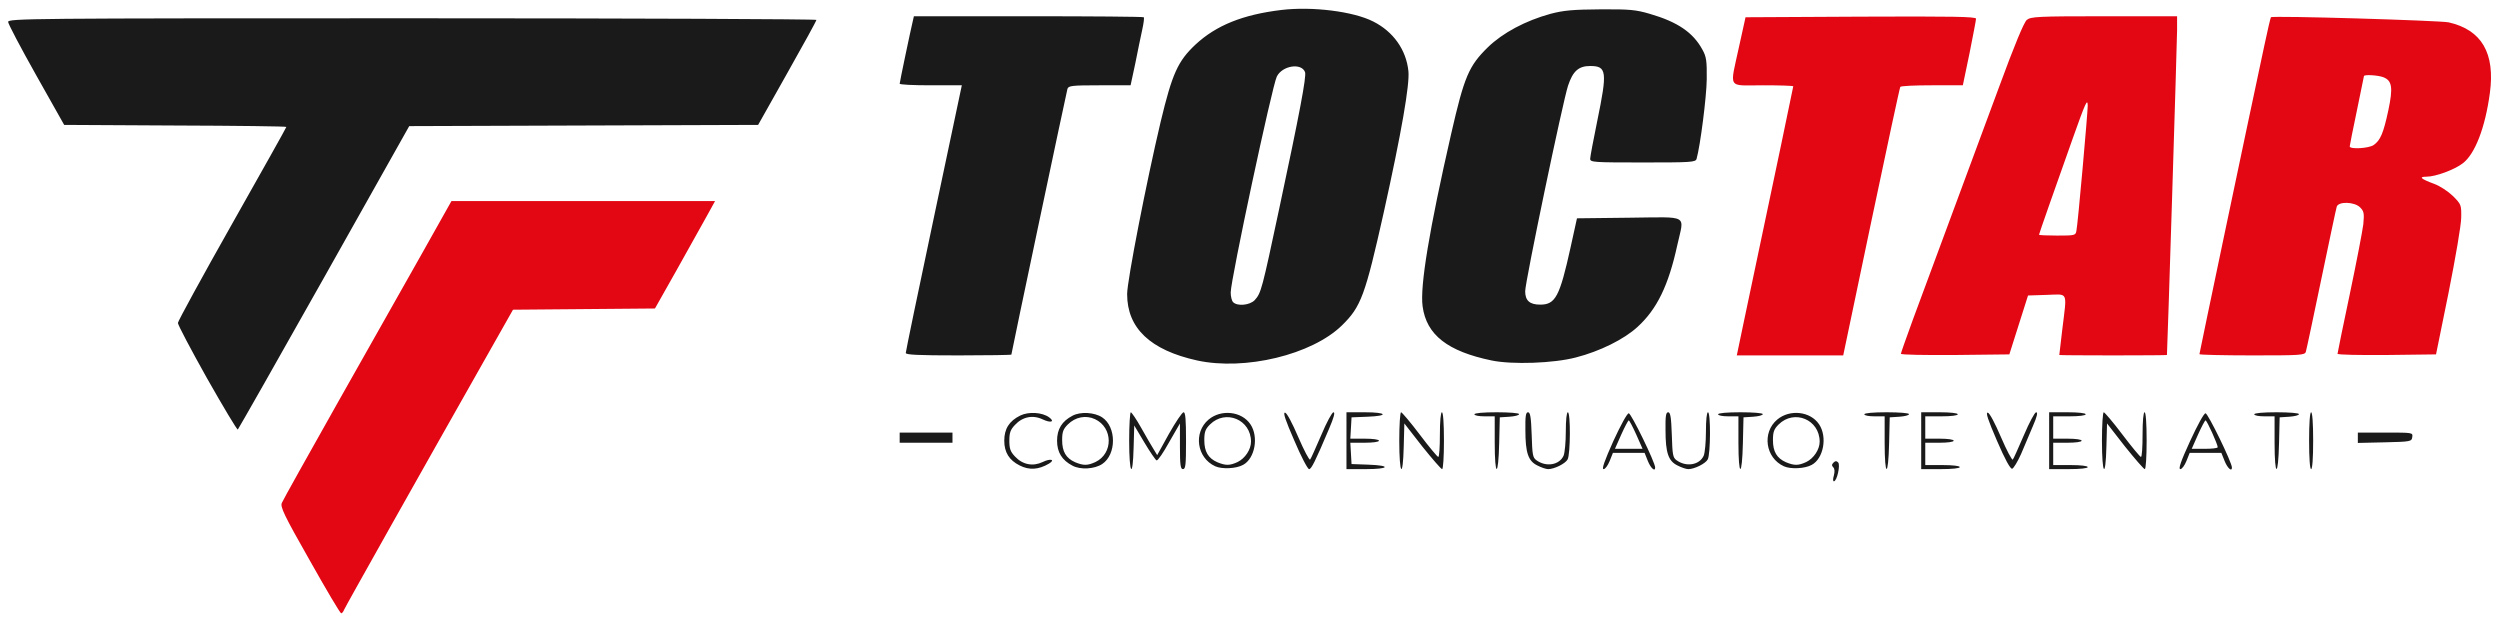
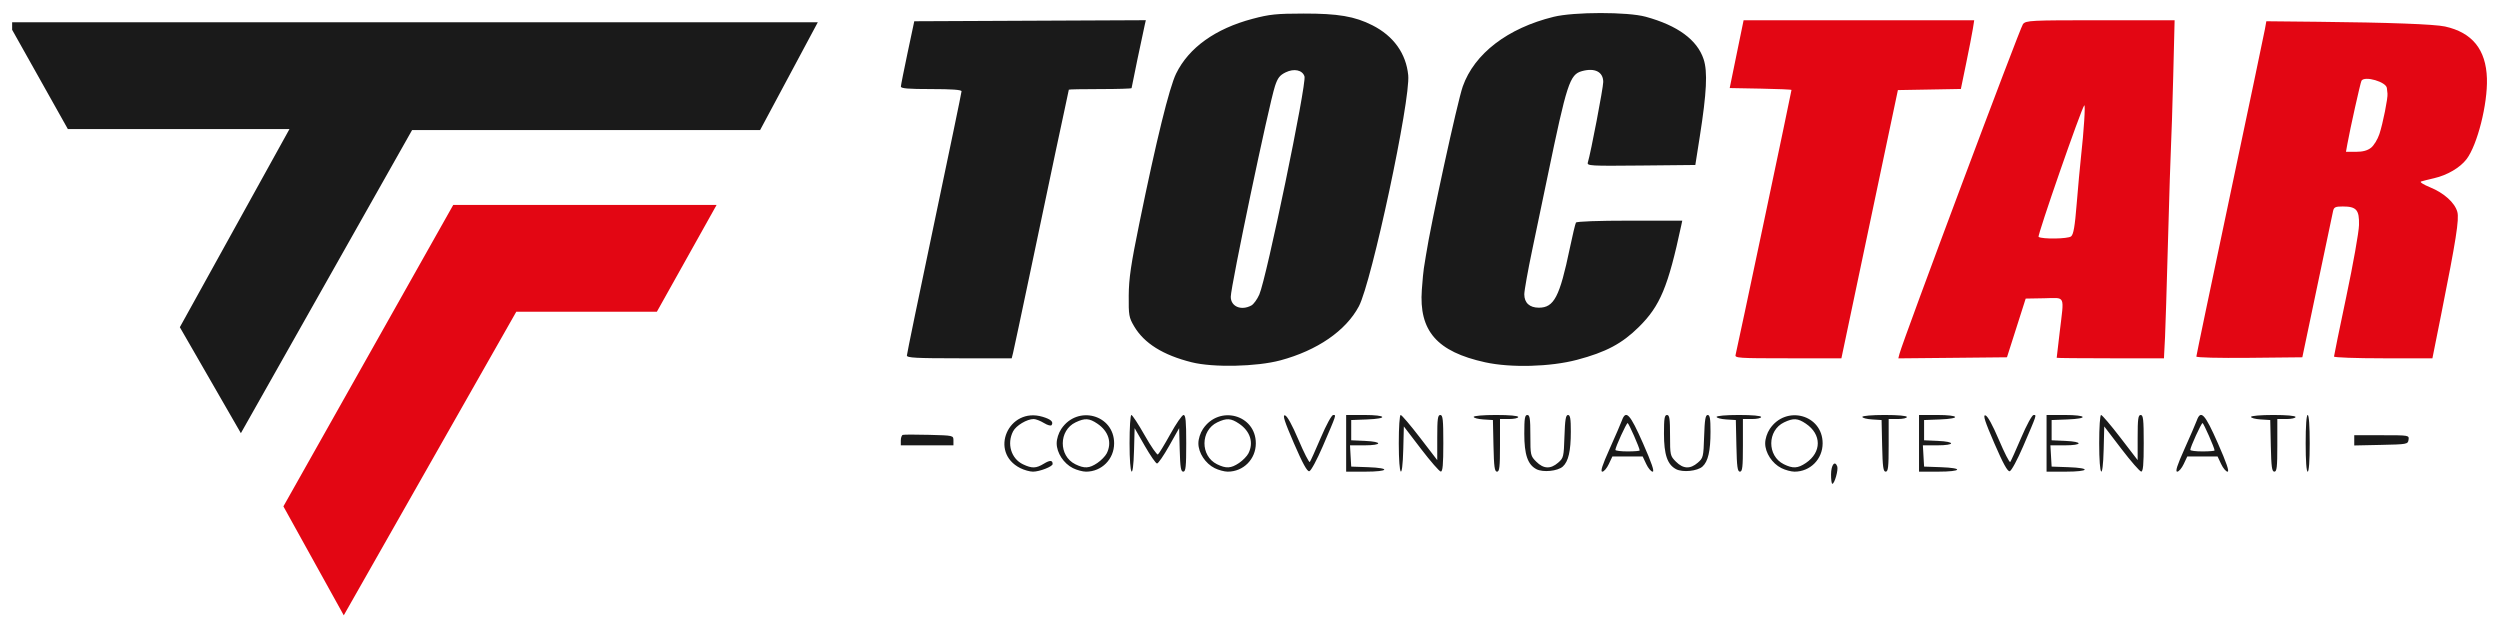
- <svg xmlns="http://www.w3.org/2000/svg" viewBox="0 0 1231 306" role="img" aria-label="TocTar, logo horizontal">
-   <path fill="#1A1A1A" fill-rule="evenodd" d="M903.0 234.1C903.5 232.2 903.4 230.8 902.7 230.1C901.9 229.3 901.9 228.7 902.8 227.8C903.7 226.9 904.3 226.9 905.1 227.7C906.3 228.9 904.5 237.0 903.0 237.0C902.5 237.0 902.5 235.8 903.0 234.1ZM502.1 229.2C496.9 226.6 494.5 222.7 494.5 217.0C494.5 211.2 496.9 207.3 502.4 204.6C506.5 202.6 513.2 203.0 516.6 205.5C519.6 207.7 517.4 208.4 513.4 206.5C508.6 204.2 503.5 205.2 499.8 209.2C497.5 211.6 497.0 213.1 497.0 217.0C497.0 220.9 497.5 222.4 499.8 224.8C503.5 228.8 508.6 229.8 513.4 227.5C517.3 225.6 519.8 226.3 516.5 228.3C511.4 231.3 506.8 231.6 502.1 229.2ZM528.1 229.3C522.9 226.6 520.5 222.7 520.5 217.0C520.5 211.3 522.9 207.4 528.1 204.7C532.0 202.6 538.9 203.0 542.7 205.5C549.8 210.2 549.8 223.8 542.7 228.5C538.9 231.0 532.0 231.4 528.1 229.3ZM556.0 217.0C556.0 209.3 556.4 203.0 556.8 203.0C557.2 203.0 559.6 206.5 562.0 210.8C564.4 215.0 567.1 219.8 568.1 221.3L569.8 224.1L575.6 213.6C578.9 207.8 582.1 203.0 582.8 203.0C583.7 203.0 584.0 206.5 584.0 217.0C584.0 228.8 583.8 231.0 582.5 231.0C581.3 231.0 581.0 229.1 581.0 219.8L581.0 208.5L575.7 217.7C572.9 222.8 570.1 226.9 569.5 226.7C569.0 226.5 566.3 222.6 563.5 217.9L558.5 209.5L558.2 220.2C557.8 236.3 556.0 233.6 556.0 217.0ZM598.4 229.6C589.3 225.5 587.5 213.0 595.1 206.6C601.3 201.4 611.4 202.5 615.7 208.9C619.9 215.1 617.9 225.8 612.1 228.9C608.7 230.8 601.7 231.1 598.4 229.6ZM637.3 216.9C632.9 206.8 631.6 203.0 632.8 203.2C633.7 203.4 636.3 208.3 639.3 215.3C642.1 221.8 644.7 226.7 645.1 226.3C645.5 225.9 647.9 220.4 650.6 214.2C653.2 208.0 655.9 203.0 656.6 203.0C657.5 203.0 656.8 205.6 654.4 211.2C647.5 227.5 645.7 231.0 644.6 231.0C643.9 231.0 640.6 224.7 637.3 216.9ZM663.0 217.0L663.0 203.0L672.0 203.0C683.0 203.0 684.1 204.8 673.2 205.2L665.5 205.5L665.2 210.8L664.9 216.0L671.9 216.0C676.0 216.0 679.0 216.4 679.0 217.0C679.0 217.6 676.0 218.0 671.9 218.0L664.9 218.0L665.2 223.2L665.5 228.5L673.8 228.8C685.2 229.2 684.2 231.0 672.5 231.0L663.0 231.0L663.0 217.0ZM689.0 217.0C689.0 209.3 689.4 203.0 689.9 203.0C690.3 203.0 694.5 207.9 699.1 214.0C703.7 220.1 707.8 225.0 708.2 225.0C708.7 225.0 709.0 220.1 709.0 214.0C709.0 207.3 709.4 203.0 710.0 203.0C710.6 203.0 711.0 208.3 711.0 217.0C711.0 225.0 710.6 231.0 710.1 231.0C709.6 231.0 705.2 225.9 700.3 219.8L691.5 208.5L691.2 219.8C690.8 236.2 689.0 233.9 689.0 217.0ZM736.0 218.0L736.0 205.0L731.0 205.0C728.2 205.0 726.0 204.6 726.0 204.0C726.0 203.4 730.3 203.0 737.0 203.0C743.2 203.0 748.0 203.4 748.0 203.9C748.0 204.5 745.9 205.0 743.2 205.2L738.5 205.5L738.2 218.2C737.8 235.3 736.0 235.1 736.0 218.0ZM757.0 229.2C752.5 227.0 751.1 223.0 751.1 211.8C751.0 204.9 751.3 203.0 752.4 203.0C753.5 203.0 753.9 205.4 754.2 214.1C754.5 223.8 754.7 225.3 756.5 226.6C761.3 230.1 767.8 229.0 769.9 224.4C770.5 223.0 771.0 217.7 771.0 212.5C771.0 206.8 771.4 203.0 772.0 203.0C773.4 203.0 773.3 223.6 771.9 226.2C770.8 228.3 765.3 231.0 762.3 231.0C761.3 231.0 758.9 230.2 757.0 229.2ZM794.4 217.2C798.0 209.4 801.2 203.5 802.0 203.5C803.2 203.5 815.0 227.7 815.0 230.2C815.0 232.5 812.8 230.5 811.4 227.0L809.8 223.0L802.0 223.0L794.2 223.0L792.6 227.0C791.7 229.2 790.4 231.0 789.6 231.0C788.6 231.0 790.1 226.8 794.4 217.2ZM826.0 229.2C821.5 227.0 820.1 223.0 820.1 211.8C820.0 204.9 820.3 203.0 821.4 203.0C822.5 203.0 822.9 205.4 823.2 214.1C823.5 223.8 823.7 225.3 825.5 226.6C830.3 230.1 836.8 229.0 838.9 224.4C839.5 223.0 840.0 217.7 840.0 212.5C840.0 206.8 840.4 203.0 841.0 203.0C842.4 203.0 842.3 223.6 840.9 226.2C839.8 228.3 834.3 231.0 831.3 231.0C830.3 231.0 827.9 230.2 826.0 229.2ZM856.0 218.0L856.0 205.0L851.0 205.0C848.2 205.0 846.0 204.6 846.0 204.0C846.0 203.4 850.3 203.0 857.0 203.0C863.2 203.0 868.0 203.4 868.0 203.9C868.0 204.5 865.9 205.0 863.2 205.2L858.5 205.5L858.2 218.2C857.8 235.3 856.0 235.1 856.0 218.0ZM878.4 229.6C869.3 225.5 867.5 213.0 875.1 206.6C881.3 201.4 891.4 202.5 895.7 208.9C899.9 215.1 897.9 225.8 892.1 228.9C888.7 230.8 881.7 231.1 878.4 229.6ZM928.0 218.0L928.0 205.0L923.0 205.0C920.2 205.0 918.0 204.6 918.0 204.0C918.0 203.4 922.3 203.0 929.0 203.0C935.2 203.0 940.0 203.4 940.0 203.9C940.0 204.5 937.9 205.0 935.2 205.2L930.5 205.5L930.2 218.2C929.8 235.3 928.0 235.1 928.0 218.0ZM946.0 217.0L946.0 203.0L955.0 203.0C960.3 203.0 964.0 203.4 964.0 204.0C964.0 204.6 960.7 205.0 956.0 205.0L948.0 205.0L948.0 210.5L948.0 216.0L955.0 216.0C959.0 216.0 962.0 216.4 962.0 217.0C962.0 217.6 959.0 218.0 955.0 218.0L948.0 218.0L948.0 223.5L948.0 229.0L956.5 229.0C961.5 229.0 965.0 229.4 965.0 230.0C965.0 230.6 961.2 231.0 955.5 231.0L946.0 231.0L946.0 217.0ZM983.3 217.0C978.9 206.8 977.6 203.0 978.8 203.2C979.7 203.4 982.3 208.3 985.3 215.3C988.1 221.8 990.7 226.7 991.1 226.3C991.5 225.9 993.9 220.4 996.6 214.2C999.2 208.1 1001.9 203.0 1002.6 203.0C1003.5 203.0 1003.1 205.0 1001.0 209.8C999.4 213.5 996.8 219.7 995.2 223.5C993.5 227.3 991.5 230.6 990.8 230.8C989.9 231.0 987.3 226.3 983.3 217.0ZM1009.0 217.0L1009.0 203.0L1018.0 203.0C1023.3 203.0 1027.0 203.4 1027.0 204.0C1027.0 204.6 1023.7 205.0 1019.0 205.0L1011.0 205.0L1011.0 210.5L1011.0 216.0L1018.0 216.0C1022.0 216.0 1025.0 216.4 1025.0 217.0C1025.0 217.6 1022.0 218.0 1018.0 218.0L1011.0 218.0L1011.0 223.5L1011.0 229.0L1019.5 229.0C1024.5 229.0 1028.0 229.4 1028.0 230.0C1028.0 230.6 1024.2 231.0 1018.5 231.0L1009.0 231.0L1009.0 217.0ZM1035.0 217.0C1035.0 209.3 1035.4 203.0 1035.9 203.0C1036.3 203.0 1040.5 207.9 1045.1 214.0C1049.7 220.1 1053.8 225.0 1054.2 225.0C1054.7 225.0 1055.0 220.1 1055.0 214.0C1055.0 207.3 1055.4 203.0 1056.0 203.0C1056.6 203.0 1057.0 208.3 1057.0 217.0C1057.0 225.0 1056.6 231.0 1056.1 231.0C1055.6 231.0 1051.2 225.9 1046.3 219.8L1037.5 208.5L1037.2 219.8C1036.8 236.2 1035.0 233.9 1035.0 217.0ZM1078.4 217.2C1082.0 209.4 1085.2 203.5 1086.0 203.5C1087.2 203.5 1099.0 227.7 1099.0 230.2C1099.0 232.5 1096.8 230.5 1095.4 227.0L1093.8 223.0L1086.0 223.0L1078.2 223.0L1076.6 227.0C1075.7 229.2 1074.4 231.0 1073.6 231.0C1072.5 231.0 1073.9 227.0 1078.4 217.2ZM1120.0 218.0L1120.0 205.0L1115.0 205.0C1112.2 205.0 1110.0 204.6 1110.0 204.0C1110.0 203.4 1114.3 203.0 1121.0 203.0C1127.2 203.0 1132.0 203.4 1132.0 203.9C1132.0 204.5 1129.9 205.0 1127.2 205.2L1122.5 205.5L1122.2 218.2C1121.8 235.3 1120.0 235.1 1120.0 218.0ZM1137.0 217.0C1137.0 208.3 1137.4 203.0 1138.0 203.0C1138.6 203.0 1139.0 208.3 1139.0 217.0C1139.0 225.7 1138.6 231.0 1138.0 231.0C1137.4 231.0 1137.0 225.7 1137.0 217.0ZM539.4 227.5C548.2 223.3 548.1 210.6 539.2 206.4C534.7 204.3 529.5 205.3 525.8 209.0C523.5 211.3 523.0 212.7 523.0 216.7C523.0 222.4 524.9 225.6 529.4 227.6C533.5 229.3 535.5 229.3 539.4 227.5ZM609.4 227.5C613.1 225.7 616.0 221.3 616.0 217.5C616.0 206.6 603.5 201.4 595.8 209.0C593.5 211.3 593.0 212.7 593.0 216.7C593.0 222.4 594.9 225.6 599.4 227.6C603.5 229.3 605.5 229.3 609.4 227.5ZM889.4 227.5C893.1 225.7 896.0 221.3 896.0 217.5C896.0 206.6 883.5 201.4 875.8 209.0C873.5 211.3 873.0 212.7 873.0 216.7C873.0 222.4 874.9 225.6 879.4 227.6C883.5 229.3 885.5 229.3 889.4 227.5ZM805.7 214.0C804.0 210.2 802.3 207.0 802.0 207.0C801.7 207.0 800.0 210.2 798.3 214.0L795.2 221.0L802.0 221.0L808.8 221.0L805.7 214.0ZM1092.0 220.2C1092.0 218.8 1086.7 207.0 1086.0 207.0C1085.7 207.0 1084.0 210.2 1082.3 214.0L1079.2 221.0L1085.6 221.0C1089.1 221.0 1092.0 220.7 1092.0 220.2ZM443.0 215.5L443.0 213.0L456.0 213.0L469.0 213.0L469.0 215.5L469.0 218.0L456.0 218.0L443.0 218.0L443.0 215.5ZM1161.0 215.5L1161.0 213.0L1174.6 213.0C1188.1 213.0 1188.1 213.0 1187.8 215.2C1187.5 217.4 1187.1 217.5 1174.2 217.8L1161.0 218.1L1161.0 215.5ZM101.9 186.2C94.0 172.1 87.5 159.8 87.6 159.0C87.6 158.2 99.6 136.2 114.3 110.2C129.0 84.2 141.0 62.8 141.0 62.5C141.0 62.2 116.4 61.9 86.3 61.8L31.6 61.5L17.8 37.0C10.2 23.5 4.0 11.7 4.0 10.8C4.0 9.1 13.9 9.0 203.0 9.0C312.4 9.0 402.0 9.4 402.0 9.8C402.0 10.3 395.5 22.1 387.6 36.1L373.3 61.5L287.4 61.8L201.5 62.1L159.6 136.6C136.6 177.5 117.4 211.2 117.1 211.5C116.7 211.7 109.9 200.3 101.9 186.2ZM589.5 177.5C566.4 172.4 555.0 161.6 555.0 144.8C555.0 138.2 564.6 89.1 571.5 60.0C577.2 36.2 580.0 30.1 588.6 22.0C598.8 12.5 611.9 7.2 631.0 4.9C646.2 3.1 666.4 5.6 676.2 10.6C686.1 15.6 692.4 24.5 693.5 35.0C694.2 41.5 690.1 65.2 681.4 104.4C672.2 145.5 670.2 151.0 660.8 160.2C646.0 174.7 613.0 182.6 589.5 177.5ZM734.5 177.5C712.8 173.0 702.4 164.9 700.5 150.9C699.1 141.1 703.8 112.9 714.6 65.7C721.0 37.8 723.2 32.5 732.6 23.3C739.9 16.2 751.1 10.2 763.5 6.8C770.0 5.1 774.5 4.7 788.0 4.6C802.4 4.5 805.5 4.8 812.3 6.8C826.1 10.8 833.7 16.0 838.3 24.5C840.2 27.9 840.5 30.0 840.4 39.0C840.3 47.8 837.2 71.9 835.4 78.2C834.9 79.9 832.8 80.0 808.9 80.0C784.7 80.0 783.0 79.9 783.0 78.2C783.0 77.2 784.6 68.8 786.5 59.5C791.5 35.2 791.2 32.5 783.0 32.5C777.3 32.5 774.5 35.0 772.1 42.2C769.5 50.1 751.0 138.7 751.0 143.4C751.0 148.0 753.2 150.0 758.4 150.0C765.9 150.0 768.0 146.1 773.4 121.6L776.5 107.5L802.2 107.2C832.2 106.9 829.3 105.3 825.9 120.7C821.6 140.5 815.9 152.2 806.4 160.9C799.7 167.1 787.7 173.0 776.0 176.0C765.0 178.9 744.6 179.6 734.5 177.5ZM446.0 173.8C446.0 173.1 452.2 143.1 459.8 107.3L473.6 42.0L458.3 42.0C449.9 42.0 443.0 41.7 443.0 41.2C443.0 40.5 448.3 15.2 449.5 10.2L450.0 8.0L506.4 8.0C537.3 8.0 562.9 8.2 563.2 8.5C563.5 8.8 563.1 11.6 562.4 14.8C561.7 17.9 560.2 25.3 559.0 31.3L556.7 42.0L541.4 42.0C527.7 42.0 526.1 42.2 525.6 43.8C525.1 45.5 498.0 173.8 498.0 174.6C498.0 174.8 486.3 175.0 472.0 175.0C451.9 175.0 446.0 174.7 446.0 173.8ZM617.8 147.8C621.0 144.3 621.4 142.6 629.9 102.7C639.8 56.4 643.4 37.5 642.6 35.5C640.8 30.8 631.4 32.3 628.7 37.7C626.4 42.3 606.0 137.7 606.0 144.0C606.0 146.0 606.5 148.1 607.2 148.8C609.3 150.9 615.4 150.3 617.8 147.8Z" />
-   <path fill="#E30613" fill-rule="evenodd" d="M152.5 275.9C139.7 253.4 137.9 249.5 138.8 247.6C139.3 246.3 151.8 224.0 166.5 197.9C181.3 171.8 199.8 138.9 207.8 124.8L222.3 99.0L287.2 99.0L352.1 99.0L347.8 106.8C345.4 111.1 338.8 123.0 333.0 133.3L322.5 151.9L287.5 152.2L252.6 152.5L241.0 173.0C206.1 234.6 170.0 298.8 169.4 300.3C169.1 301.2 168.4 302.0 168.0 302.0C167.5 302.0 160.6 290.3 152.5 275.9ZM858.5 159.2C875.1 80.6 883.0 42.9 883.0 42.5C883.0 42.2 876.2 42.0 868.0 42.0C850.3 42.0 851.7 44.3 856.3 23.0L859.5 8.5L916.2 8.2C961.3 8.0 973.0 8.2 973.0 9.2C973.0 9.9 971.5 17.6 969.8 26.2L966.5 42.0L951.3 42.0C943.0 42.0 935.9 42.3 935.7 42.8C935.4 43.2 929.0 73.1 921.4 109.2L907.6 175.0L881.4 175.0L855.2 175.0L858.5 159.2ZM936.0 174.2C936.0 173.8 938.7 166.2 941.9 157.4C953.1 127.2 972.3 75.4 984.1 43.5C992.1 21.7 996.6 11.0 998.0 9.8C1000.0 8.2 1003.3 8.0 1036.1 8.0L1072.0 8.0L1072.0 14.8C1072.0 19.8 1067.2 173.4 1067.0 174.8C1067.0 174.9 1055.1 175.0 1040.5 175.0C1025.9 175.0 1014.0 174.9 1014.0 174.8C1014.0 174.6 1014.7 168.9 1015.5 162.0C1017.8 143.0 1018.6 144.9 1007.8 145.2L998.6 145.5L994.0 160.0L989.4 174.5L962.7 174.8C948.0 174.9 936.0 174.7 936.0 174.2ZM1083.0 174.4C1083.0 173.9 1106.2 63.3 1114.9 22.7C1116.5 15.1 1118.0 8.7 1118.2 8.5C1119.0 7.6 1201.4 10.1 1205.7 11.0C1222.0 14.7 1228.7 26.2 1226.0 45.9C1223.7 62.9 1218.7 75.8 1212.7 80.4C1208.5 83.6 1199.3 87.0 1194.8 87.0C1190.8 87.0 1192.0 88.1 1198.5 90.5C1201.3 91.5 1205.3 94.1 1207.8 96.5C1211.9 100.6 1212.0 100.9 1211.9 107.1C1211.9 110.7 1209.1 126.9 1205.7 144.0L1199.5 174.5L1175.2 174.8C1161.9 174.9 1151.0 174.7 1151.0 174.2C1151.0 173.8 1153.7 160.6 1157.0 145.0C1160.3 129.3 1163.3 113.7 1163.7 110.4C1164.2 105.0 1164.0 104.0 1162.1 102.1C1159.3 99.3 1151.4 99.1 1150.6 101.8C1150.3 102.7 1146.9 118.8 1143.0 137.5C1139.1 156.2 1135.7 172.3 1135.4 173.2C1134.9 174.9 1132.8 175.0 1108.9 175.0C1094.7 175.0 1083.0 174.7 1083.0 174.4ZM1022.4 113.8C1023.1 110.9 1028.0 55.4 1028.0 52.0C1027.9 48.2 1026.9 50.5 1020.5 68.5C1012.0 92.4 1004.0 115.2 1004.0 115.6C1004.0 115.8 1008.0 116.0 1013.0 116.0C1021.5 116.0 1022.0 115.9 1022.4 113.8ZM1168.8 71.4C1172.1 69.1 1173.6 65.6 1176.0 54.4C1178.4 43.1 1177.9 39.7 1173.5 38.0C1170.8 37.0 1164.0 36.6 1164.0 37.5C1164.0 37.7 1162.4 45.4 1160.5 54.6C1158.6 63.7 1157.0 71.6 1157.0 72.1C1157.0 73.6 1166.4 73.1 1168.8 71.4Z" />
+ <svg xmlns="http://www.w3.org/2000/svg" viewBox="0 0 1235.00 310.00" role="img" aria-label="TocTar, logo horizontal">
+   <g transform="translate(6.00 11.00)">
+     <path fill="#1A1A1A" fill-rule="evenodd" d="M112.99 202.99L82.84 150.64L137.00 52.76L27.52 52.76L0.00 3.73L0.00 0.00L398.00 0.00L369.50 53.24L197.58 53.24Z" />
+     <path fill="#E30613" fill-rule="evenodd" d="M163.82 292.97L134.00 239.15L217.90 90.24L348.00 90.24L318.50 142.99L249.05 142.99Z" />
+   </g>
+   <g transform="translate(445.00 6.00)">
+     <path fill="#1A1A1A" fill-rule="evenodd" d="M143.72 172.97C129.54 169.43 120.20 163.59 115.25 155.18C112.70 150.84 112.51 149.74 112.59 140.00C112.66 131.51 113.68 124.62 117.90 104.00C126.20 63.40 132.64 37.21 136.01 30.34C142.29 17.54 155.38 8.17 173.76 3.30C182.20 1.06 185.57 0.72 199.00 0.70C216.02 0.67 224.27 2.08 232.97 6.49C243.40 11.77 249.58 20.37 250.66 31.13C251.88 43.20 232.60 133.47 226.27 145.34C219.83 157.42 205.71 167.13 187.50 172.02C175.80 175.16 154.35 175.63 143.72 172.97ZM288.70 172.98C264.84 167.75 255.88 157.48 257.39 137.07C257.73 132.36 258.18 127.60 258.39 126.50C258.60 125.40 259.07 122.48 259.44 120.00C261.65 105.34 275.00 44.08 277.59 36.75C283.32 20.50 299.75 7.90 322.50 2.31C332.57 -0.16 359.03 -0.18 368.00 2.28C383.78 6.61 393.40 13.67 396.58 23.23C398.62 29.37 398.11 39.75 394.69 61.50L392.49 75.50L365.67 75.77C340.43 76.02 338.89 75.93 339.39 74.27C340.85 69.50 347.00 37.34 347.00 34.50C347.00 29.50 342.84 27.38 336.47 29.14C330.46 30.80 329.05 35.10 319.53 81.00C317.53 90.62 314.12 106.96 311.95 117.30C309.78 127.64 308.00 137.58 308.00 139.39C308.00 143.59 310.62 146.00 315.19 146.00C322.70 146.00 325.47 140.68 330.47 116.71C331.82 110.23 333.20 104.49 333.52 103.96C333.88 103.39 344.57 103.00 360.08 103.00L386.04 103.00L385.56 105.25C379.03 135.74 375.12 145.12 364.60 155.52C356.29 163.75 348.36 167.96 334.05 171.75C320.90 175.23 301.37 175.76 288.70 172.98ZM3.00 169.63C3.00 168.87 9.08 139.44 16.50 104.22C23.92 69.00 30.00 39.70 30.00 39.10C30.00 38.35 25.20 38.00 15.00 38.00C3.65 38.00 0.01 37.70 0.04 36.75C0.06 36.06 1.56 28.52 3.36 20.00L6.65 4.50L63.85 4.24L121.04 3.98L120.52 6.24C119.52 10.58 114.00 37.07 114.00 37.53C114.00 37.79 107.02 38.00 98.50 38.00C89.98 38.00 83.00 38.13 83.00 38.30C83.00 38.46 82.07 42.85 80.93 48.05C78.74 58.07 76.86 66.99 64.11 127.64C59.70 148.62 55.80 166.96 55.44 168.39L54.78 171.00L28.89 171.00C7.60 171.00 3.00 170.76 3.00 169.63ZM173.16 144.91C174.28 144.32 176.05 141.88 177.10 139.50C180.63 131.52 200.56 35.33 199.42 31.75C198.42 28.60 194.28 27.70 190.13 29.73C187.21 31.15 186.18 32.47 184.85 36.50C181.85 45.62 163.00 135.43 163.00 140.62C163.00 145.44 168.13 147.61 173.16 144.91Z" />
+     <path fill="#E30613" fill-rule="evenodd" d="M412.39 169.25C412.91 167.50 440.00 39.15 440.00 38.43C440.00 38.22 433.13 37.93 424.74 37.78L409.47 37.50L412.90 20.75L416.34 4.00L473.30 4.00L530.26 4.00L529.59 8.25C529.22 10.59 527.74 18.23 526.29 25.23L523.67 37.95L508.11 38.23L492.56 38.50L483.92 79.50C479.17 102.05 472.89 131.86 469.97 145.75L464.65 171.00L438.26 171.00C413.59 171.00 411.90 170.89 412.39 169.25ZM493.35 168.77C495.01 162.25 552.97 7.52 554.35 5.90C555.90 4.10 557.85 4.00 592.62 4.00L629.26 4.00L628.57 31.75C628.18 47.01 627.69 62.42 627.48 66.00C627.27 69.58 626.59 90.95 625.98 113.50C625.36 136.05 624.71 157.20 624.53 160.50C624.35 163.80 624.15 167.51 624.10 168.75L624.00 171.00L597.50 171.00C582.92 171.00 571.00 170.89 571.01 170.75C571.01 170.61 571.68 164.88 572.50 158.00C574.72 139.30 575.57 141.16 564.85 141.34L555.69 141.50L551.07 156.00L546.44 170.50L519.61 170.77L492.77 171.03L493.35 168.77ZM640.00 170.12C640.00 169.62 647.45 133.95 656.57 90.86C665.68 47.76 673.46 10.70 673.85 8.50L674.57 4.50L700.03 4.76C734.98 5.11 757.68 5.95 762.84 7.09C776.29 10.06 783.08 18.46 783.54 32.72C783.95 45.30 778.82 65.61 773.48 72.62C770.28 76.82 763.97 80.53 757.50 82.02C754.75 82.66 751.83 83.39 751.02 83.65C750.18 83.91 752.09 85.15 755.42 86.51C762.33 89.32 767.66 94.11 768.92 98.66C769.91 102.26 768.31 112.48 760.96 149.25L756.61 171.00L732.30 171.00C718.94 171.00 708.00 170.61 708.00 170.13C708.00 169.65 710.75 156.27 714.10 140.38C717.46 124.50 720.27 108.65 720.35 105.17C720.53 97.67 719.07 96.00 712.33 96.00C708.69 96.00 707.96 96.34 707.54 98.25C707.27 99.49 703.74 116.25 699.70 135.50L692.35 170.50L666.17 170.77C650.89 170.92 640.00 170.65 640.00 170.12ZM578.11 110.78C579.32 109.81 579.98 105.91 580.90 94.50C581.57 86.25 582.52 75.90 583.01 71.50C584.43 58.72 585.28 45.45 584.63 46.06C583.25 47.37 561.30 110.55 562.06 111.03C563.95 112.22 576.57 112.03 578.11 110.78ZM726.29 66.99C727.70 65.88 729.56 62.83 730.43 60.20C732.14 55.06 734.69 42.29 734.42 40.25C734.33 39.56 734.19 38.34 734.12 37.53C733.87 34.46 723.15 31.34 721.58 33.87C721.06 34.71 715.95 57.62 714.58 65.25L713.91 69.00L718.82 69.00C722.23 69.00 724.51 68.38 726.29 66.99Z" />
+   </g>
+   <g transform="translate(445.00 205.00)">
+     <path fill="#1A1A1A" fill-rule="evenodd" d="M459.54 29.32C459.57 24.67 461.41 22.29 462.59 25.38C463.23 27.04 461.28 34.00 460.17 34.00C459.80 34.00 459.52 31.89 459.54 29.32ZM59.02 26.25C43.39 18.39 53.20 -4.15 70.05 0.90C74.13 2.12 75.51 3.37 74.52 4.96C74.18 5.52 72.58 5.11 70.71 3.97C68.95 2.89 66.67 2.01 65.65 2.00C62.33 2.00 56.94 5.21 55.46 8.09C52.29 14.21 54.51 21.59 60.36 24.37C64.81 26.48 66.80 26.42 70.66 24.07C73.66 22.23 75.00 22.28 75.00 24.22C75.00 25.49 68.55 28.00 65.28 28.00C63.75 28.00 60.93 27.21 59.02 26.25ZM85.02 26.25C80.44 23.95 77.00 18.69 77.00 14.00C77.00 11.81 77.93 8.90 79.27 6.90C87.28 -5.09 105.38 -0.16 105.38 14.00C105.38 21.82 99.26 28.00 91.50 28.00C89.85 28.00 86.93 27.21 85.02 26.25ZM113.00 14.00C113.00 6.30 113.40 0.00 113.89 0.00C114.39 0.00 117.34 4.51 120.46 10.02C123.58 15.53 126.53 19.79 127.01 19.50C127.49 19.20 130.24 14.69 133.12 9.48C136.00 4.27 138.95 0.00 139.68 0.00C140.71 0.00 141.00 3.05 141.00 14.00C141.00 25.63 140.75 28.00 139.53 28.00C138.35 28.00 138.01 25.90 137.78 17.25L137.50 6.50L132.57 15.25C129.86 20.06 127.16 23.99 126.57 23.97C125.98 23.96 123.25 20.02 120.50 15.22L115.50 6.50L115.22 17.25C114.79 33.27 113.00 30.64 113.00 14.00ZM155.02 26.25C150.44 23.95 147.00 18.69 147.00 14.00C147.00 11.81 147.93 8.90 149.27 6.90C157.28 -5.09 175.38 -0.16 175.38 14.00C175.38 21.82 169.26 28.00 161.50 28.00C159.85 28.00 156.93 27.21 155.02 26.25ZM194.20 13.98C189.51 3.12 188.49 -0.05 189.77 0.19C190.84 0.40 193.25 4.76 196.44 12.24C199.18 18.69 201.71 23.64 202.05 23.23C202.39 22.83 204.82 17.44 207.46 11.25C210.17 4.89 212.84 0.00 213.60 0.00C215.16 0.00 215.34 -0.53 208.44 15.50C205.54 22.23 202.62 27.63 201.79 27.79C200.73 28.00 198.52 23.97 194.20 13.98ZM220.00 14.00L220.00 0.00L229.00 0.00C240.04 0.00 241.06 1.80 230.25 2.21L222.50 2.50L222.50 7.50L222.50 12.50L229.25 12.80C238.20 13.19 237.95 15.00 228.95 15.00L221.90 15.00L222.20 20.25L222.50 25.50L230.75 25.79C242.23 26.19 241.21 28.00 229.50 28.00L220.00 28.00L220.00 14.00ZM246.00 14.00C246.00 5.95 246.40 0.00 246.94 0.00C247.45 0.00 251.73 5.02 256.44 11.15L265.00 22.30L265.00 11.15C265.00 1.91 265.26 0.00 266.50 0.00C267.76 0.00 268.00 2.22 268.00 14.00C268.00 24.56 267.69 27.99 266.75 27.95C266.06 27.92 261.67 22.89 257.00 16.78L248.50 5.66L248.22 16.83C247.80 33.20 246.00 30.90 246.00 14.00ZM292.78 15.25L292.50 2.50L287.75 2.20C285.14 2.03 283.00 1.47 283.00 0.95C283.00 0.41 287.76 0.00 294.00 0.00C300.67 0.00 305.00 0.39 305.00 1.00C305.00 1.55 302.97 2.00 300.50 2.00L296.00 2.00L296.00 15.00C296.00 25.77 295.75 28.00 294.53 28.00C293.33 28.00 293.01 25.67 292.78 15.25ZM314.00 26.78C309.69 24.53 308.00 19.59 308.00 9.25C308.00 1.69 308.27 0.00 309.50 0.00C310.73 0.00 311.00 1.79 311.00 10.08C311.00 19.88 311.08 20.23 313.92 23.08C317.50 26.65 320.94 26.82 324.69 23.59C327.39 21.27 327.51 20.76 327.84 10.59C328.11 2.31 328.49 0.00 329.59 0.00C330.69 0.00 331.00 1.82 330.99 8.25C330.99 17.79 329.80 22.97 327.03 25.47C324.52 27.74 317.25 28.47 314.00 26.78ZM350.15 16.75C352.93 10.56 355.65 4.26 356.20 2.75C358.20 -2.76 360.22 -0.58 366.66 14.03C370.94 23.74 372.39 28.00 371.42 28.00C370.65 28.00 369.22 26.31 368.25 24.25L366.48 20.50L359.00 20.50L351.52 20.50L349.75 24.25C348.78 26.31 347.34 28.00 346.54 28.00C345.50 28.00 346.50 24.88 350.15 16.75ZM383.00 26.78C378.69 24.53 377.00 19.59 377.00 9.25C377.00 1.69 377.27 0.00 378.50 0.00C379.73 0.00 380.00 1.79 380.00 10.08C380.00 19.88 380.08 20.23 382.92 23.08C386.50 26.65 389.94 26.82 393.69 23.59C396.39 21.27 396.51 20.76 396.84 10.59C397.11 2.31 397.49 0.00 398.59 0.00C399.69 0.00 400.00 1.82 399.99 8.25C399.99 17.79 398.80 22.97 396.03 25.47C393.52 27.74 386.25 28.47 383.00 26.78ZM412.78 15.25L412.50 2.50L407.75 2.20C405.14 2.03 403.00 1.47 403.00 0.95C403.00 0.41 407.76 0.00 414.00 0.00C420.67 0.00 425.00 0.39 425.00 1.00C425.00 1.55 422.97 2.00 420.50 2.00L416.00 2.00L416.00 15.00C416.00 25.77 415.75 28.00 414.53 28.00C413.33 28.00 413.01 25.67 412.78 15.25ZM435.02 26.25C430.44 23.95 427.00 18.69 427.00 14.00C427.00 11.81 427.93 8.90 429.27 6.90C437.28 -5.09 455.38 -0.16 455.38 14.00C455.38 21.82 449.26 28.00 441.50 28.00C439.85 28.00 436.93 27.21 435.02 26.25ZM484.78 15.25L484.50 2.50L479.75 2.20C477.14 2.03 475.00 1.47 475.00 0.95C475.00 0.41 479.76 0.00 486.00 0.00C492.67 0.00 497.00 0.39 497.00 1.00C497.00 1.55 494.97 2.00 492.50 2.00L488.00 2.00L488.00 15.00C488.00 25.77 487.75 28.00 486.53 28.00C485.33 28.00 485.01 25.67 484.78 15.25ZM503.00 14.00L503.00 0.00L512.00 0.00C523.04 0.00 524.06 1.80 513.25 2.21L505.50 2.50L505.50 7.50L505.50 12.50L512.25 12.80C521.20 13.19 520.95 15.00 511.95 15.00L504.90 15.00L505.20 20.25L505.50 25.50L513.75 25.79C525.23 26.19 524.21 28.00 512.50 28.00L503.00 28.00L503.00 14.00ZM540.20 13.98C535.51 3.12 534.49 -0.05 535.77 0.19C536.84 0.40 539.25 4.76 542.44 12.24C545.18 18.69 547.71 23.64 548.05 23.23C548.39 22.83 550.82 17.44 553.46 11.25C556.17 4.89 558.84 0.00 559.60 0.00C561.16 0.00 561.34 -0.53 554.44 15.50C551.54 22.23 548.62 27.63 547.79 27.79C546.73 28.00 544.52 23.97 540.20 13.98ZM566.00 14.00L566.00 0.00L575.00 0.00C586.04 0.00 587.06 1.80 576.25 2.21L568.50 2.50L568.50 7.50L568.50 12.50L575.25 12.80C584.20 13.19 583.95 15.00 574.95 15.00L567.90 15.00L568.20 20.25L568.50 25.50L576.75 25.79C588.23 26.19 587.21 28.00 575.50 28.00L566.00 28.00L566.00 14.00ZM592.00 14.00C592.00 5.95 592.40 0.00 592.94 0.00C593.45 0.00 597.73 5.02 602.44 11.15L611.00 22.30L611.00 11.15C611.00 1.91 611.26 0.00 612.50 0.00C613.76 0.00 614.00 2.22 614.00 14.00C614.00 24.56 613.69 27.99 612.75 27.95C612.06 27.92 607.67 22.89 603.00 16.78L594.50 5.66L594.22 16.83C593.80 33.20 592.00 30.90 592.00 14.00ZM634.15 16.75C636.93 10.56 639.65 4.26 640.20 2.75C642.20 -2.76 644.22 -0.58 650.66 14.03C654.94 23.74 656.39 28.00 655.42 28.00C654.65 28.00 653.22 26.31 652.25 24.25L650.48 20.50L643.00 20.50L635.52 20.50L633.75 24.25C632.78 26.31 631.34 28.00 630.54 28.00C629.50 28.00 630.50 24.88 634.15 16.75ZM676.78 15.25L676.50 2.50L671.75 2.20C669.14 2.03 667.00 1.47 667.00 0.95C667.00 0.41 671.76 0.00 678.00 0.00C684.67 0.00 689.00 0.39 689.00 1.00C689.00 1.55 686.97 2.00 684.50 2.00L680.00 2.00L680.00 15.00C680.00 25.77 679.75 28.00 678.53 28.00C677.33 28.00 677.01 25.67 676.78 15.25ZM694.00 14.00C694.00 5.33 694.38 0.00 695.00 0.00C695.62 0.00 696.00 5.33 696.00 14.00C696.00 22.67 695.62 28.00 695.00 28.00C694.38 28.00 694.00 22.67 694.00 14.00ZM97.09 23.72C98.95 22.47 101.03 20.33 101.72 18.97C104.41 13.65 102.64 8.02 97.09 4.28C93.07 1.57 90.97 1.45 86.36 3.63C77.97 7.61 77.87 20.22 86.20 24.33C90.69 26.54 93.10 26.41 97.09 23.72ZM167.09 23.72C168.95 22.47 171.03 20.33 171.72 18.97C174.41 13.65 172.64 8.02 167.09 4.28C163.07 1.57 160.97 1.45 156.36 3.63C147.97 7.61 147.87 20.22 156.20 24.33C160.69 26.54 163.10 26.41 167.09 23.72ZM447.09 23.72C454.95 18.42 454.95 9.58 447.09 4.28C443.07 1.57 440.97 1.45 436.36 3.63C427.97 7.61 427.87 20.22 436.20 24.33C440.69 26.54 443.10 26.41 447.09 23.72ZM365.00 17.52C365.00 16.31 359.58 4.00 359.05 4.00C358.43 4.00 353.00 15.90 353.00 17.25C353.00 17.66 355.70 18.00 359.00 18.00C362.30 18.00 365.00 17.78 365.00 17.52ZM649.00 17.52C649.00 16.31 643.58 4.00 643.05 4.00C642.43 4.00 637.00 15.90 637.00 17.25C637.00 17.66 639.70 18.00 643.00 18.00C646.30 18.00 649.00 17.78 649.00 17.52ZM0.00 12.58C0.00 11.25 0.44 10.02 0.98 9.83C1.52 9.65 7.37 9.64 13.98 9.81C25.97 10.12 26.00 10.12 26.00 12.56L26.00 15.00L13.00 15.00L0.00 15.00L0.00 12.58ZM718.00 12.53L718.00 10.00L731.57 10.00C745.07 10.00 745.14 10.01 744.82 12.25C744.51 14.44 744.13 14.51 731.25 14.78L718.00 15.06L718.00 12.53Z" />
+   </g>
</svg>
